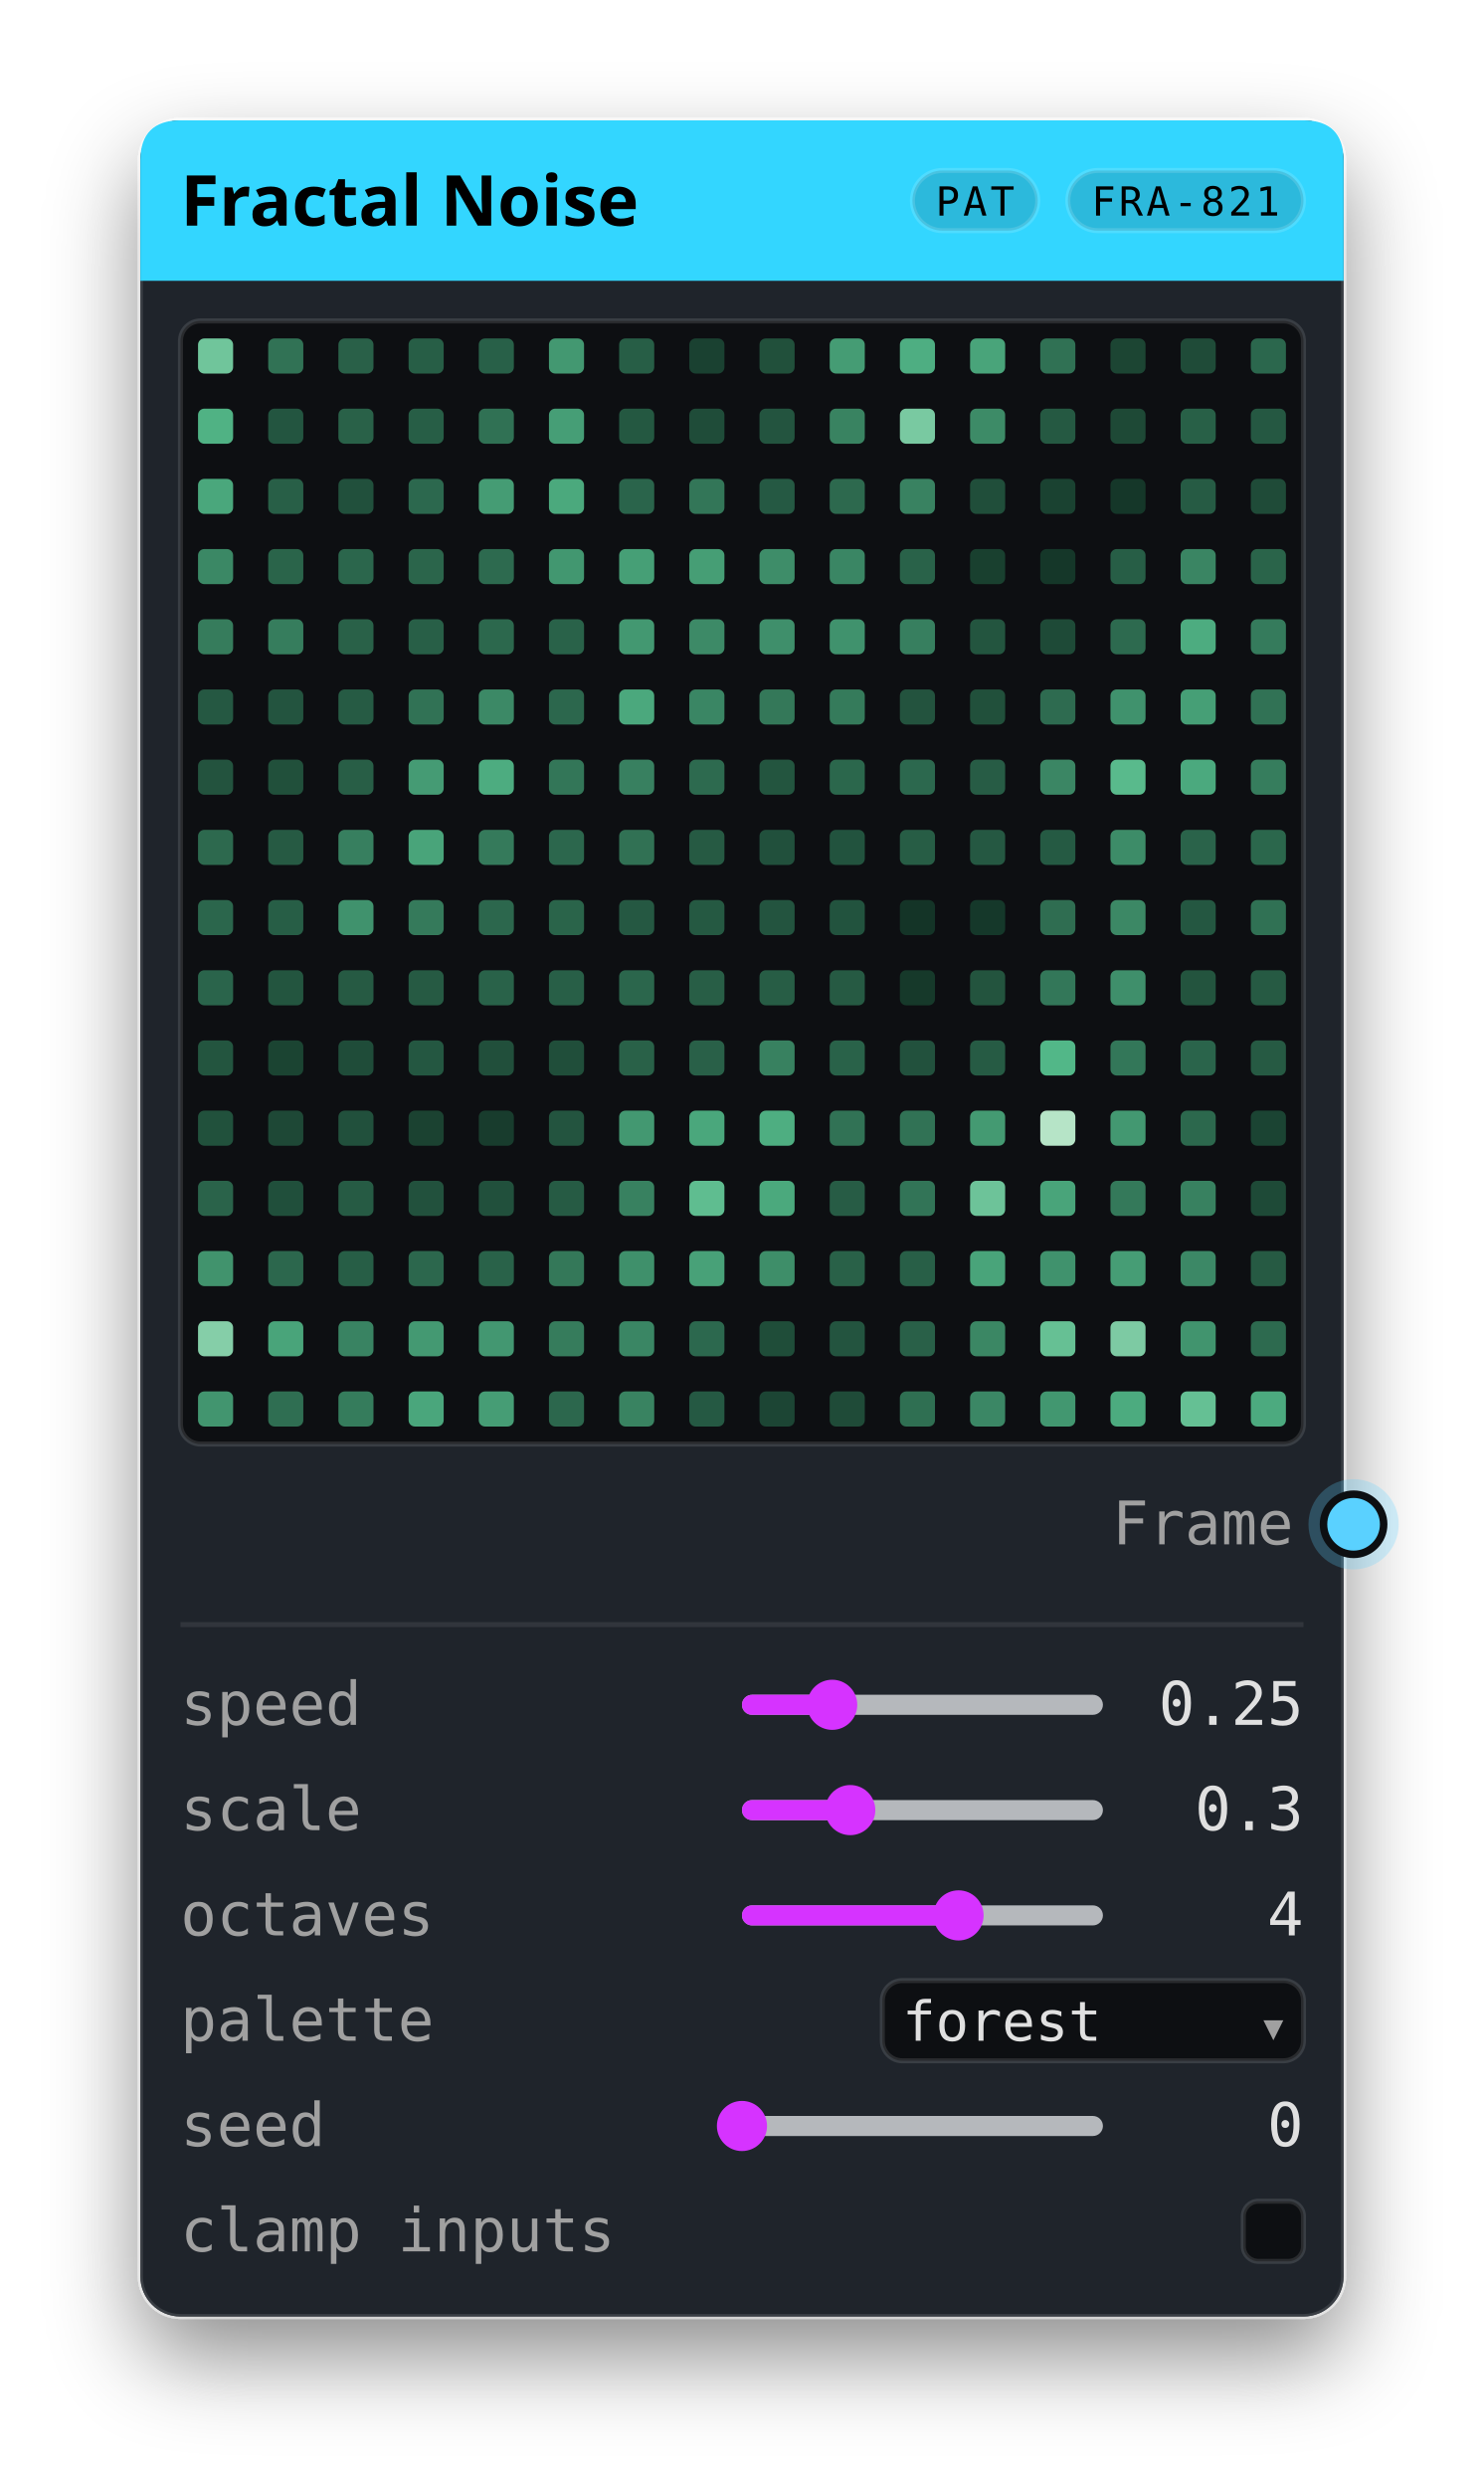
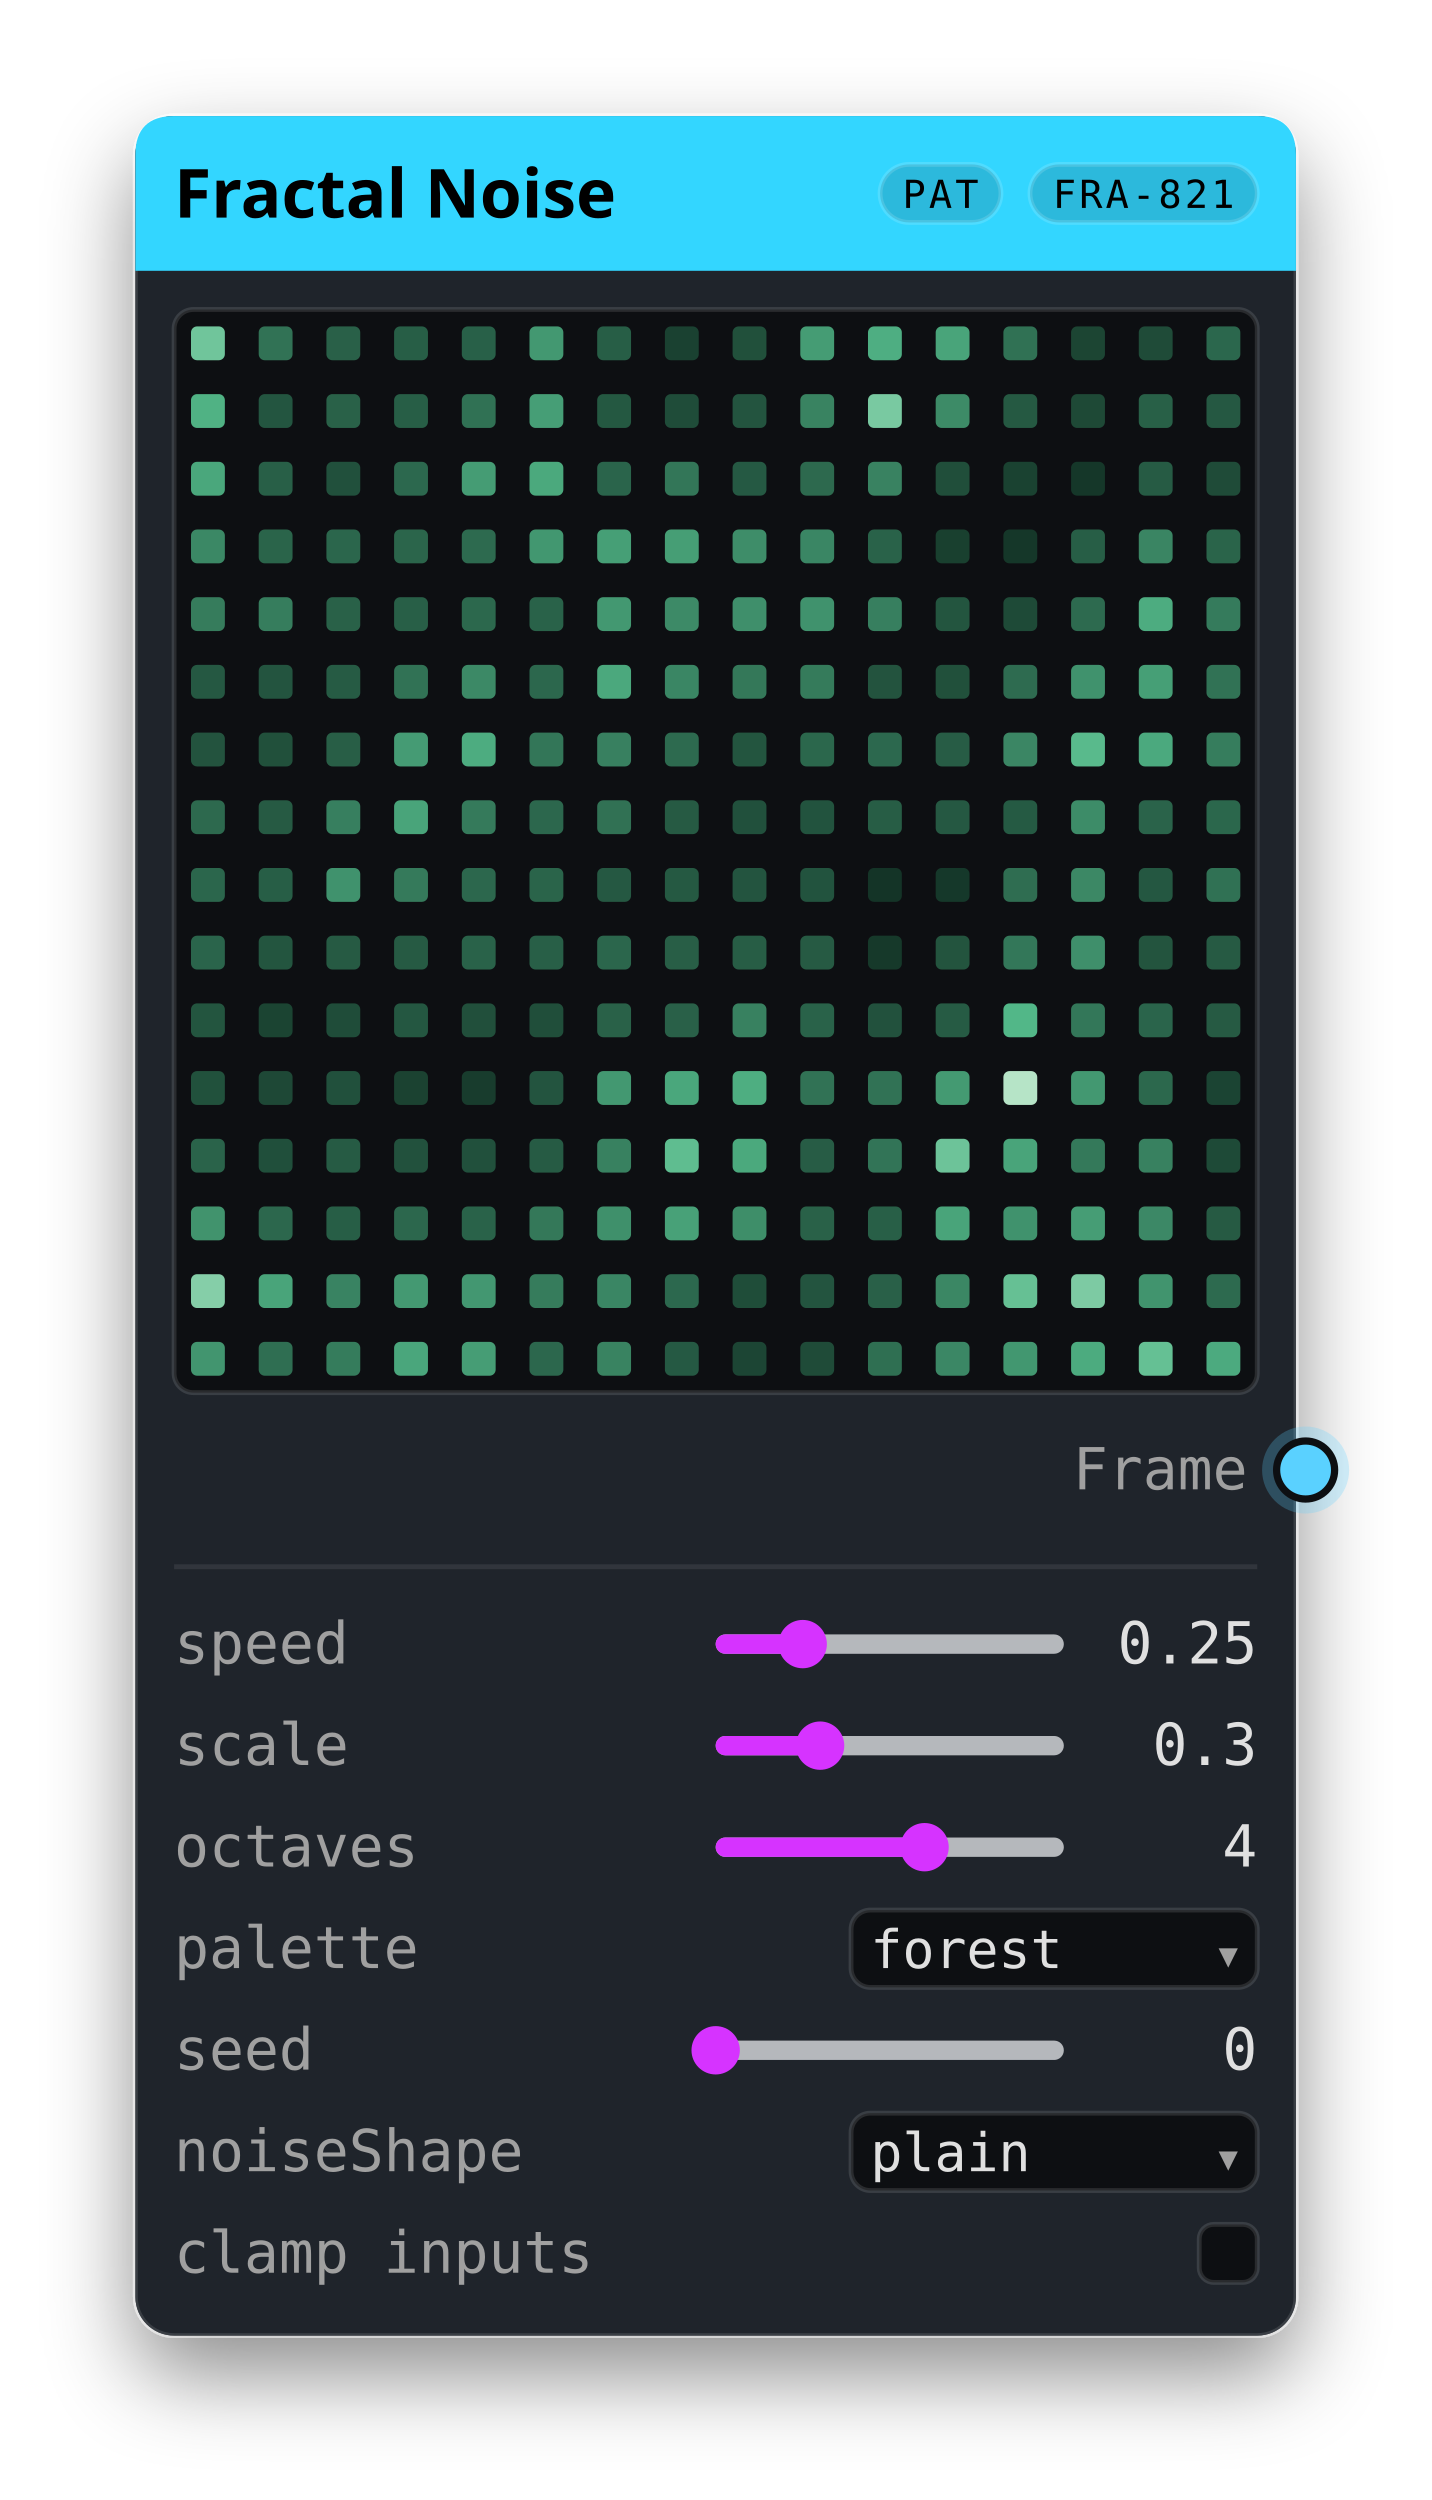
- <svg xmlns="http://www.w3.org/2000/svg" viewBox="0 0 296 496" width="296" height="496" role="img" aria-label="Fractal Noise node">
+ <svg xmlns="http://www.w3.org/2000/svg" viewBox="0 0 296 517" width="296" height="517" role="img" aria-label="Fractal Noise node">
  <defs>
    <filter id="shadow" x="-20%" y="-20%" width="140%" height="160%">
      <feDropShadow dx="0" dy="8" stdDeviation="9" flood-color="#000" flood-opacity="0.45" />
    </filter>
  </defs>
  <g transform="translate(28,24)">
-     <rect x="0" y="0" width="240" height="438" rx="8" fill="#1f242b" stroke="rgba(255,255,255,0.12)" filter="url(#shadow)" />
-     <rect x="0" y="0" width="240" height="438" rx="8" fill="#1f242b" stroke="rgba(255,255,255,0.12)" />
+     <rect x="0" y="0" width="240" height="459" rx="8" fill="#1f242b" stroke="rgba(255,255,255,0.12)" filter="url(#shadow)" />
+     <rect x="0" y="0" width="240" height="459" rx="8" fill="#1f242b" stroke="rgba(255,255,255,0.12)" />
    <path d="M0,32 L0,8 Q0,0 8,0 L232,0 Q240,0 240,8 L240,32 Z" fill="#33d6ff" />
    <text x="8" y="21" font-family="'Audiowide','Trebuchet MS','Arial Black',sans-serif" font-size="14" font-weight="600" fill="#000">Fractal Noise</text>
    <rect x="154" y="10" width="25" height="12" rx="6" fill="rgba(0,0,0,0.14)" stroke="rgba(255,255,255,0.14)" />
    <text x="166.5" y="19" text-anchor="middle" font-family="'JetBrains Mono','Cascadia Mono','Consolas',monospace" font-size="8" letter-spacing="0.08em" fill="#000">PAT</text>
    <rect x="185" y="10" width="47" height="12" rx="6" fill="rgba(0,0,0,0.14)" stroke="rgba(255,255,255,0.14)" />
    <text x="208.5" y="19" text-anchor="middle" font-family="'JetBrains Mono','Cascadia Mono','Consolas',monospace" font-size="8" letter-spacing="0.08em" fill="#000">FRA-821</text>
    <rect x="8" y="40" width="224" height="224" rx="4" fill="#0d0f12" stroke="rgba(255,255,255,0.12)" />
    <rect x="11.50" y="43.50" width="7.00" height="7.00" rx="1.26" fill="rgb(112,197,155)" />
    <rect x="25.50" y="43.50" width="7.00" height="7.00" rx="1.26" fill="rgb(49,114,85)" />
    <rect x="39.50" y="43.50" width="7.00" height="7.00" rx="1.26" fill="rgb(41,96,72)" />
    <rect x="53.50" y="43.50" width="7.00" height="7.00" rx="1.26" fill="rgb(39,94,70)" />
    <rect x="67.50" y="43.50" width="7.00" height="7.00" rx="1.26" fill="rgb(40,96,72)" />
    <rect x="81.50" y="43.50" width="7.00" height="7.00" rx="1.26" fill="rgb(67,152,113)" />
    <rect x="95.50" y="43.50" width="7.00" height="7.00" rx="1.26" fill="rgb(39,94,70)" />
    <rect x="109.50" y="43.50" width="7.00" height="7.00" rx="1.26" fill="rgb(26,65,49)" />
    <rect x="123.50" y="43.50" width="7.00" height="7.00" rx="1.26" fill="rgb(33,80,59)" />
    <rect x="137.50" y="43.50" width="7.00" height="7.00" rx="1.26" fill="rgb(69,156,116)" />
    <rect x="151.50" y="43.50" width="7.00" height="7.00" rx="1.26" fill="rgb(78,174,130)" />
    <rect x="165.50" y="43.50" width="7.00" height="7.00" rx="1.26" fill="rgb(73,164,122)" />
    <rect x="179.50" y="43.50" width="7.00" height="7.00" rx="1.26" fill="rgb(48,113,84)" />
    <rect x="193.50" y="43.50" width="7.00" height="7.00" rx="1.26" fill="rgb(28,69,51)" />
    <rect x="207.50" y="43.50" width="7.00" height="7.00" rx="1.26" fill="rgb(31,75,56)" />
    <rect x="221.50" y="43.50" width="7.00" height="7.00" rx="1.26" fill="rgb(43,103,77)" />
    <rect x="11.50" y="57.50" width="7.00" height="7.00" rx="1.26" fill="rgb(80,178,132)" />
    <rect x="25.50" y="57.50" width="7.00" height="7.00" rx="1.26" fill="rgb(35,85,64)" />
    <rect x="39.50" y="57.50" width="7.00" height="7.00" rx="1.26" fill="rgb(41,97,72)" />
    <rect x="53.50" y="57.50" width="7.00" height="7.00" rx="1.26" fill="rgb(39,94,70)" />
    <rect x="67.50" y="57.50" width="7.00" height="7.00" rx="1.26" fill="rgb(48,113,84)" />
    <rect x="81.50" y="57.50" width="7.00" height="7.00" rx="1.26" fill="rgb(70,158,118)" />
    <rect x="95.50" y="57.50" width="7.00" height="7.00" rx="1.26" fill="rgb(36,88,65)" />
    <rect x="109.50" y="57.50" width="7.00" height="7.00" rx="1.26" fill="rgb(31,76,57)" />
    <rect x="123.50" y="57.50" width="7.00" height="7.00" rx="1.26" fill="rgb(35,84,63)" />
    <rect x="137.50" y="57.50" width="7.00" height="7.00" rx="1.26" fill="rgb(57,131,97)" />
    <rect x="151.50" y="57.50" width="7.00" height="7.00" rx="1.26" fill="rgb(121,201,161)" />
    <rect x="165.50" y="57.50" width="7.00" height="7.00" rx="1.26" fill="rgb(61,139,103)" />
    <rect x="179.50" y="57.50" width="7.00" height="7.00" rx="1.26" fill="rgb(37,89,66)" />
    <rect x="193.50" y="57.50" width="7.00" height="7.00" rx="1.26" fill="rgb(30,73,54)" />
    <rect x="207.50" y="57.50" width="7.00" height="7.00" rx="1.26" fill="rgb(40,96,71)" />
    <rect x="221.50" y="57.50" width="7.00" height="7.00" rx="1.26" fill="rgb(37,88,66)" />
    <rect x="11.50" y="71.50" width="7.00" height="7.00" rx="1.26" fill="rgb(74,167,124)" />
    <rect x="25.50" y="71.50" width="7.00" height="7.00" rx="1.26" fill="rgb(40,95,71)" />
    <rect x="39.50" y="71.50" width="7.00" height="7.00" rx="1.26" fill="rgb(33,80,60)" />
    <rect x="53.50" y="71.50" width="7.00" height="7.00" rx="1.26" fill="rgb(44,104,78)" />
    <rect x="67.50" y="71.50" width="7.00" height="7.00" rx="1.26" fill="rgb(69,156,116)" />
    <rect x="81.50" y="71.50" width="7.00" height="7.00" rx="1.26" fill="rgb(75,169,125)" />
    <rect x="95.50" y="71.50" width="7.00" height="7.00" rx="1.26" fill="rgb(42,100,75)" />
    <rect x="109.50" y="71.50" width="7.00" height="7.00" rx="1.26" fill="rgb(51,118,88)" />
    <rect x="123.50" y="71.50" width="7.00" height="7.00" rx="1.26" fill="rgb(37,89,67)" />
    <rect x="137.50" y="71.50" width="7.00" height="7.00" rx="1.26" fill="rgb(45,105,78)" />
    <rect x="151.50" y="71.50" width="7.00" height="7.00" rx="1.26" fill="rgb(57,130,97)" />
    <rect x="165.50" y="71.50" width="7.00" height="7.00" rx="1.26" fill="rgb(32,78,58)" />
    <rect x="179.50" y="71.50" width="7.00" height="7.00" rx="1.26" fill="rgb(26,66,49)" />
    <rect x="193.50" y="71.50" width="7.00" height="7.00" rx="1.26" fill="rgb(21,55,41)" />
    <rect x="207.50" y="71.50" width="7.00" height="7.00" rx="1.26" fill="rgb(38,91,68)" />
    <rect x="221.50" y="71.50" width="7.00" height="7.00" rx="1.26" fill="rgb(31,75,56)" />
    <rect x="11.50" y="85.50" width="7.00" height="7.00" rx="1.26" fill="rgb(59,136,101)" />
    <rect x="25.50" y="85.50" width="7.00" height="7.00" rx="1.26" fill="rgb(42,100,74)" />
    <rect x="39.50" y="85.50" width="7.00" height="7.00" rx="1.26" fill="rgb(43,102,76)" />
    <rect x="53.50" y="85.50" width="7.00" height="7.00" rx="1.26" fill="rgb(43,101,75)" />
    <rect x="67.50" y="85.50" width="7.00" height="7.00" rx="1.26" fill="rgb(45,106,79)" />
    <rect x="81.50" y="85.50" width="7.00" height="7.00" rx="1.26" fill="rgb(66,151,112)" />
    <rect x="95.50" y="85.50" width="7.00" height="7.00" rx="1.26" fill="rgb(70,159,118)" />
    <rect x="109.50" y="85.50" width="7.00" height="7.00" rx="1.26" fill="rgb(70,158,117)" />
    <rect x="123.50" y="85.50" width="7.00" height="7.00" rx="1.26" fill="rgb(62,141,105)" />
    <rect x="137.50" y="85.50" width="7.00" height="7.00" rx="1.26" fill="rgb(58,134,100)" />
    <rect x="151.50" y="85.50" width="7.00" height="7.00" rx="1.26" fill="rgb(41,98,73)" />
    <rect x="165.50" y="85.50" width="7.00" height="7.00" rx="1.26" fill="rgb(25,64,47)" />
    <rect x="179.50" y="85.50" width="7.00" height="7.00" rx="1.26" fill="rgb(21,55,41)" />
    <rect x="193.50" y="85.50" width="7.00" height="7.00" rx="1.26" fill="rgb(39,94,70)" />
    <rect x="207.50" y="85.50" width="7.00" height="7.00" rx="1.26" fill="rgb(58,133,99)" />
    <rect x="221.50" y="85.50" width="7.00" height="7.00" rx="1.26" fill="rgb(42,100,74)" />
    <rect x="11.50" y="99.50" width="7.00" height="7.00" rx="1.26" fill="rgb(54,124,92)" />
    <rect x="25.50" y="99.50" width="7.00" height="7.00" rx="1.26" fill="rgb(54,125,93)" />
    <rect x="39.50" y="99.50" width="7.00" height="7.00" rx="1.26" fill="rgb(41,97,72)" />
    <rect x="53.50" y="99.50" width="7.00" height="7.00" rx="1.26" fill="rgb(40,95,71)" />
    <rect x="67.50" y="99.50" width="7.00" height="7.00" rx="1.26" fill="rgb(44,104,77)" />
    <rect x="81.50" y="99.50" width="7.00" height="7.00" rx="1.26" fill="rgb(41,98,73)" />
    <rect x="95.50" y="99.50" width="7.00" height="7.00" rx="1.26" fill="rgb(67,152,113)" />
    <rect x="109.50" y="99.50" width="7.00" height="7.00" rx="1.26" fill="rgb(61,138,103)" />
    <rect x="123.50" y="99.50" width="7.00" height="7.00" rx="1.26" fill="rgb(63,143,107)" />
    <rect x="137.50" y="99.50" width="7.00" height="7.00" rx="1.26" fill="rgb(64,146,109)" />
    <rect x="151.50" y="99.50" width="7.00" height="7.00" rx="1.26" fill="rgb(55,127,95)" />
    <rect x="165.50" y="99.50" width="7.00" height="7.00" rx="1.26" fill="rgb(35,85,63)" />
    <rect x="179.50" y="99.50" width="7.00" height="7.00" rx="1.26" fill="rgb(30,74,55)" />
    <rect x="193.50" y="99.50" width="7.00" height="7.00" rx="1.26" fill="rgb(45,106,79)" />
    <rect x="207.50" y="99.50" width="7.00" height="7.00" rx="1.26" fill="rgb(77,172,128)" />
    <rect x="221.50" y="99.50" width="7.00" height="7.00" rx="1.26" fill="rgb(53,123,92)" />
    <rect x="11.50" y="113.50" width="7.00" height="7.00" rx="1.26" fill="rgb(37,88,66)" />
    <rect x="25.50" y="113.50" width="7.00" height="7.00" rx="1.26" fill="rgb(35,84,63)" />
    <rect x="39.50" y="113.50" width="7.00" height="7.00" rx="1.26" fill="rgb(38,91,68)" />
    <rect x="53.50" y="113.50" width="7.00" height="7.00" rx="1.26" fill="rgb(49,114,85)" />
    <rect x="67.50" y="113.50" width="7.00" height="7.00" rx="1.26" fill="rgb(60,137,102)" />
    <rect x="81.50" y="113.50" width="7.00" height="7.00" rx="1.26" fill="rgb(44,103,77)" />
    <rect x="95.50" y="113.50" width="7.00" height="7.00" rx="1.26" fill="rgb(75,168,125)" />
    <rect x="109.50" y="113.50" width="7.00" height="7.00" rx="1.26" fill="rgb(58,134,100)" />
    <rect x="123.50" y="113.50" width="7.00" height="7.00" rx="1.26" fill="rgb(52,120,89)" />
    <rect x="137.50" y="113.50" width="7.00" height="7.00" rx="1.26" fill="rgb(53,123,91)" />
    <rect x="151.50" y="113.50" width="7.00" height="7.00" rx="1.26" fill="rgb(35,83,62)" />
    <rect x="165.50" y="113.50" width="7.00" height="7.00" rx="1.26" fill="rgb(33,80,59)" />
    <rect x="179.50" y="113.50" width="7.00" height="7.00" rx="1.26" fill="rgb(46,107,80)" />
    <rect x="193.50" y="113.50" width="7.00" height="7.00" rx="1.26" fill="rgb(64,146,109)" />
    <rect x="207.50" y="113.50" width="7.00" height="7.00" rx="1.26" fill="rgb(70,159,118)" />
    <rect x="221.50" y="113.50" width="7.00" height="7.00" rx="1.26" fill="rgb(49,114,85)" />
    <rect x="11.50" y="127.50" width="7.00" height="7.00" rx="1.26" fill="rgb(35,83,62)" />
    <rect x="25.50" y="127.50" width="7.00" height="7.00" rx="1.26" fill="rgb(33,80,59)" />
    <rect x="39.50" y="127.50" width="7.00" height="7.00" rx="1.26" fill="rgb(40,94,70)" />
    <rect x="53.50" y="127.50" width="7.00" height="7.00" rx="1.26" fill="rgb(69,155,116)" />
    <rect x="67.50" y="127.50" width="7.00" height="7.00" rx="1.26" fill="rgb(77,172,128)" />
    <rect x="81.50" y="127.50" width="7.00" height="7.00" rx="1.26" fill="rgb(51,118,88)" />
    <rect x="95.50" y="127.50" width="7.00" height="7.00" rx="1.26" fill="rgb(56,128,96)" />
    <rect x="109.50" y="127.50" width="7.00" height="7.00" rx="1.26" fill="rgb(45,106,79)" />
    <rect x="123.50" y="127.50" width="7.00" height="7.00" rx="1.26" fill="rgb(35,85,63)" />
    <rect x="137.50" y="127.50" width="7.00" height="7.00" rx="1.26" fill="rgb(43,103,76)" />
    <rect x="151.50" y="127.50" width="7.00" height="7.00" rx="1.26" fill="rgb(44,104,78)" />
    <rect x="165.50" y="127.50" width="7.00" height="7.00" rx="1.26" fill="rgb(39,92,69)" />
    <rect x="179.50" y="127.50" width="7.00" height="7.00" rx="1.26" fill="rgb(59,134,100)" />
    <rect x="193.50" y="127.50" width="7.00" height="7.00" rx="1.26" fill="rgb(89,186,140)" />
    <rect x="207.50" y="127.50" width="7.00" height="7.00" rx="1.26" fill="rgb(75,169,126)" />
    <rect x="221.50" y="127.50" width="7.00" height="7.00" rx="1.26" fill="rgb(54,125,93)" />
    <rect x="11.50" y="141.50" width="7.00" height="7.00" rx="1.26" fill="rgb(45,105,78)" />
    <rect x="25.50" y="141.50" width="7.00" height="7.00" rx="1.26" fill="rgb(38,90,67)" />
    <rect x="39.50" y="141.50" width="7.00" height="7.00" rx="1.26" fill="rgb(55,127,95)" />
    <rect x="53.50" y="141.50" width="7.00" height="7.00" rx="1.26" fill="rgb(73,164,122)" />
    <rect x="67.50" y="141.50" width="7.00" height="7.00" rx="1.26" fill="rgb(53,122,91)" />
    <rect x="81.50" y="141.50" width="7.00" height="7.00" rx="1.26" fill="rgb(44,103,77)" />
    <rect x="95.50" y="141.50" width="7.00" height="7.00" rx="1.26" fill="rgb(49,113,84)" />
    <rect x="109.50" y="141.50" width="7.00" height="7.00" rx="1.26" fill="rgb(38,90,67)" />
    <rect x="123.50" y="141.50" width="7.00" height="7.00" rx="1.26" fill="rgb(33,80,60)" />
    <rect x="137.50" y="141.50" width="7.00" height="7.00" rx="1.26" fill="rgb(34,83,62)" />
    <rect x="151.50" y="141.50" width="7.00" height="7.00" rx="1.26" fill="rgb(39,93,69)" />
    <rect x="165.50" y="141.50" width="7.00" height="7.00" rx="1.26" fill="rgb(37,88,66)" />
    <rect x="179.50" y="141.50" width="7.00" height="7.00" rx="1.26" fill="rgb(37,90,67)" />
    <rect x="193.50" y="141.50" width="7.00" height="7.00" rx="1.26" fill="rgb(61,140,104)" />
    <rect x="207.50" y="141.50" width="7.00" height="7.00" rx="1.26" fill="rgb(42,99,74)" />
    <rect x="221.50" y="141.50" width="7.00" height="7.00" rx="1.26" fill="rgb(43,103,76)" />
    <rect x="11.50" y="155.50" width="7.00" height="7.00" rx="1.26" fill="rgb(43,102,76)" />
    <rect x="25.50" y="155.50" width="7.00" height="7.00" rx="1.26" fill="rgb(39,94,70)" />
    <rect x="39.50" y="155.50" width="7.00" height="7.00" rx="1.26" fill="rgb(64,146,109)" />
    <rect x="53.50" y="155.50" width="7.00" height="7.00" rx="1.26" fill="rgb(53,122,91)" />
    <rect x="67.50" y="155.50" width="7.00" height="7.00" rx="1.26" fill="rgb(44,103,77)" />
    <rect x="81.50" y="155.50" width="7.00" height="7.00" rx="1.26" fill="rgb(42,100,74)" />
    <rect x="95.50" y="155.50" width="7.00" height="7.00" rx="1.26" fill="rgb(37,88,66)" />
    <rect x="109.50" y="155.50" width="7.00" height="7.00" rx="1.26" fill="rgb(37,89,66)" />
    <rect x="123.50" y="155.50" width="7.00" height="7.00" rx="1.26" fill="rgb(35,84,63)" />
    <rect x="137.50" y="155.50" width="7.00" height="7.00" rx="1.26" fill="rgb(34,83,62)" />
    <rect x="151.50" y="155.50" width="7.00" height="7.00" rx="1.26" fill="rgb(20,52,39)" />
    <rect x="165.50" y="155.50" width="7.00" height="7.00" rx="1.26" fill="rgb(21,56,42)" />
    <rect x="179.50" y="155.50" width="7.00" height="7.00" rx="1.26" fill="rgb(47,109,81)" />
    <rect x="193.50" y="155.50" width="7.00" height="7.00" rx="1.26" fill="rgb(60,136,101)" />
    <rect x="207.50" y="155.50" width="7.00" height="7.00" rx="1.26" fill="rgb(36,87,65)" />
    <rect x="221.50" y="155.50" width="7.00" height="7.00" rx="1.26" fill="rgb(48,113,84)" />
    <rect x="11.50" y="169.50" width="7.00" height="7.00" rx="1.26" fill="rgb(42,100,75)" />
    <rect x="25.50" y="169.50" width="7.00" height="7.00" rx="1.26" fill="rgb(35,85,63)" />
    <rect x="39.50" y="169.50" width="7.00" height="7.00" rx="1.26" fill="rgb(38,90,67)" />
    <rect x="53.50" y="169.50" width="7.00" height="7.00" rx="1.26" fill="rgb(38,90,67)" />
    <rect x="67.50" y="169.50" width="7.00" height="7.00" rx="1.26" fill="rgb(41,98,73)" />
    <rect x="81.50" y="169.50" width="7.00" height="7.00" rx="1.26" fill="rgb(40,95,71)" />
    <rect x="95.50" y="169.50" width="7.00" height="7.00" rx="1.26" fill="rgb(43,102,76)" />
    <rect x="109.50" y="169.50" width="7.00" height="7.00" rx="1.26" fill="rgb(40,94,70)" />
    <rect x="123.50" y="169.50" width="7.00" height="7.00" rx="1.26" fill="rgb(39,93,69)" />
    <rect x="137.50" y="169.50" width="7.00" height="7.00" rx="1.26" fill="rgb(38,90,67)" />
    <rect x="151.50" y="169.50" width="7.00" height="7.00" rx="1.26" fill="rgb(22,57,42)" />
    <rect x="165.50" y="169.50" width="7.00" height="7.00" rx="1.26" fill="rgb(35,84,62)" />
    <rect x="179.50" y="169.50" width="7.00" height="7.00" rx="1.26" fill="rgb(51,119,89)" />
    <rect x="193.50" y="169.50" width="7.00" height="7.00" rx="1.26" fill="rgb(63,143,107)" />
    <rect x="207.50" y="169.50" width="7.00" height="7.00" rx="1.26" fill="rgb(35,84,62)" />
    <rect x="221.50" y="169.50" width="7.00" height="7.00" rx="1.26" fill="rgb(38,90,67)" />
    <rect x="11.50" y="183.50" width="7.00" height="7.00" rx="1.26" fill="rgb(35,85,63)" />
    <rect x="25.50" y="183.50" width="7.00" height="7.00" rx="1.26" fill="rgb(27,68,50)" />
    <rect x="39.50" y="183.50" width="7.00" height="7.00" rx="1.26" fill="rgb(31,76,57)" />
    <rect x="53.50" y="183.50" width="7.00" height="7.00" rx="1.26" fill="rgb(36,87,65)" />
    <rect x="67.50" y="183.50" width="7.00" height="7.00" rx="1.26" fill="rgb(33,79,59)" />
    <rect x="81.50" y="183.50" width="7.00" height="7.00" rx="1.26" fill="rgb(32,78,58)" />
    <rect x="95.50" y="183.50" width="7.00" height="7.00" rx="1.26" fill="rgb(41,97,72)" />
    <rect x="109.50" y="183.50" width="7.00" height="7.00" rx="1.26" fill="rgb(41,96,72)" />
    <rect x="123.50" y="183.50" width="7.00" height="7.00" rx="1.26" fill="rgb(56,129,96)" />
    <rect x="137.50" y="183.50" width="7.00" height="7.00" rx="1.26" fill="rgb(41,98,73)" />
    <rect x="151.50" y="183.50" width="7.00" height="7.00" rx="1.26" fill="rgb(34,81,61)" />
    <rect x="165.50" y="183.50" width="7.00" height="7.00" rx="1.26" fill="rgb(38,91,68)" />
    <rect x="179.50" y="183.50" width="7.00" height="7.00" rx="1.26" fill="rgb(82,183,136)" />
    <rect x="193.50" y="183.50" width="7.00" height="7.00" rx="1.26" fill="rgb(51,119,89)" />
    <rect x="207.50" y="183.50" width="7.00" height="7.00" rx="1.26" fill="rgb(42,100,75)" />
    <rect x="221.50" y="183.50" width="7.00" height="7.00" rx="1.26" fill="rgb(38,90,67)" />
    <rect x="11.50" y="197.50" width="7.00" height="7.00" rx="1.26" fill="rgb(33,81,60)" />
    <rect x="25.50" y="197.50" width="7.00" height="7.00" rx="1.26" fill="rgb(30,72,54)" />
    <rect x="39.50" y="197.50" width="7.00" height="7.00" rx="1.26" fill="rgb(33,80,60)" />
    <rect x="53.50" y="197.50" width="7.00" height="7.00" rx="1.26" fill="rgb(27,66,49)" />
    <rect x="67.50" y="197.50" width="7.00" height="7.00" rx="1.26" fill="rgb(24,60,45)" />
    <rect x="81.50" y="197.50" width="7.00" height="7.00" rx="1.26" fill="rgb(35,84,63)" />
    <rect x="95.50" y="197.50" width="7.00" height="7.00" rx="1.26" fill="rgb(67,152,113)" />
    <rect x="109.50" y="197.50" width="7.00" height="7.00" rx="1.26" fill="rgb(74,167,124)" />
    <rect x="123.50" y="197.50" width="7.00" height="7.00" rx="1.26" fill="rgb(78,174,129)" />
    <rect x="137.50" y="197.50" width="7.00" height="7.00" rx="1.26" fill="rgb(49,114,85)" />
    <rect x="151.50" y="197.50" width="7.00" height="7.00" rx="1.26" fill="rgb(49,114,85)" />
    <rect x="165.50" y="197.50" width="7.00" height="7.00" rx="1.26" fill="rgb(68,154,114)" />
    <rect x="179.50" y="197.50" width="7.00" height="7.00" rx="1.26" fill="rgb(182,228,199)" />
    <rect x="193.50" y="197.50" width="7.00" height="7.00" rx="1.26" fill="rgb(67,152,113)" />
    <rect x="207.50" y="197.50" width="7.00" height="7.00" rx="1.26" fill="rgb(44,104,77)" />
    <rect x="221.50" y="197.50" width="7.00" height="7.00" rx="1.26" fill="rgb(27,68,51)" />
    <rect x="11.50" y="211.50" width="7.00" height="7.00" rx="1.26" fill="rgb(42,99,74)" />
    <rect x="25.50" y="211.50" width="7.00" height="7.00" rx="1.26" fill="rgb(32,79,59)" />
    <rect x="39.50" y="211.50" width="7.00" height="7.00" rx="1.26" fill="rgb(38,91,68)" />
    <rect x="53.50" y="211.50" width="7.00" height="7.00" rx="1.26" fill="rgb(34,81,61)" />
    <rect x="67.50" y="211.50" width="7.00" height="7.00" rx="1.26" fill="rgb(33,80,60)" />
    <rect x="81.50" y="211.50" width="7.00" height="7.00" rx="1.26" fill="rgb(38,91,68)" />
    <rect x="95.50" y="211.50" width="7.00" height="7.00" rx="1.26" fill="rgb(56,129,96)" />
    <rect x="109.50" y="211.50" width="7.00" height="7.00" rx="1.26" fill="rgb(95,189,144)" />
    <rect x="123.50" y="211.50" width="7.00" height="7.00" rx="1.26" fill="rgb(75,169,125)" />
    <rect x="137.50" y="211.50" width="7.00" height="7.00" rx="1.26" fill="rgb(39,92,69)" />
    <rect x="151.50" y="211.50" width="7.00" height="7.00" rx="1.26" fill="rgb(50,116,87)" />
    <rect x="165.50" y="211.50" width="7.00" height="7.00" rx="1.26" fill="rgb(109,195,153)" />
    <rect x="179.50" y="211.50" width="7.00" height="7.00" rx="1.26" fill="rgb(73,164,122)" />
    <rect x="193.50" y="211.50" width="7.00" height="7.00" rx="1.26" fill="rgb(52,121,90)" />
    <rect x="207.50" y="211.50" width="7.00" height="7.00" rx="1.26" fill="rgb(56,129,96)" />
    <rect x="221.50" y="211.50" width="7.00" height="7.00" rx="1.26" fill="rgb(30,74,55)" />
    <rect x="11.50" y="225.50" width="7.00" height="7.00" rx="1.26" fill="rgb(65,147,109)" />
    <rect x="25.50" y="225.50" width="7.00" height="7.00" rx="1.26" fill="rgb(44,103,77)" />
    <rect x="39.50" y="225.50" width="7.00" height="7.00" rx="1.26" fill="rgb(39,94,70)" />
    <rect x="53.50" y="225.50" width="7.00" height="7.00" rx="1.26" fill="rgb(44,103,77)" />
    <rect x="67.50" y="225.50" width="7.00" height="7.00" rx="1.26" fill="rgb(41,98,73)" />
    <rect x="81.50" y="225.50" width="7.00" height="7.00" rx="1.26" fill="rgb(52,120,89)" />
    <rect x="95.50" y="225.50" width="7.00" height="7.00" rx="1.26" fill="rgb(63,144,107)" />
    <rect x="109.50" y="225.50" width="7.00" height="7.00" rx="1.26" fill="rgb(72,161,120)" />
    <rect x="123.50" y="225.50" width="7.00" height="7.00" rx="1.26" fill="rgb(62,142,105)" />
    <rect x="137.50" y="225.50" width="7.00" height="7.00" rx="1.26" fill="rgb(41,97,72)" />
    <rect x="151.50" y="225.50" width="7.00" height="7.00" rx="1.26" fill="rgb(40,95,71)" />
    <rect x="165.50" y="225.50" width="7.00" height="7.00" rx="1.26" fill="rgb(73,164,122)" />
    <rect x="179.50" y="225.50" width="7.00" height="7.00" rx="1.26" fill="rgb(64,146,109)" />
    <rect x="193.50" y="225.50" width="7.00" height="7.00" rx="1.26" fill="rgb(70,157,117)" />
    <rect x="207.50" y="225.50" width="7.00" height="7.00" rx="1.26" fill="rgb(60,136,102)" />
    <rect x="221.50" y="225.50" width="7.00" height="7.00" rx="1.26" fill="rgb(38,90,67)" />
    <rect x="11.50" y="239.50" width="7.00" height="7.00" rx="1.26" fill="rgb(133,206,168)" />
    <rect x="25.50" y="239.50" width="7.00" height="7.00" rx="1.26" fill="rgb(73,164,122)" />
    <rect x="39.50" y="239.50" width="7.00" height="7.00" rx="1.26" fill="rgb(57,131,98)" />
    <rect x="53.50" y="239.50" width="7.00" height="7.00" rx="1.26" fill="rgb(68,153,114)" />
    <rect x="67.50" y="239.50" width="7.00" height="7.00" rx="1.26" fill="rgb(67,151,113)" />
    <rect x="81.50" y="239.50" width="7.00" height="7.00" rx="1.26" fill="rgb(54,124,92)" />
    <rect x="95.50" y="239.50" width="7.00" height="7.00" rx="1.26" fill="rgb(58,134,100)" />
    <rect x="109.50" y="239.50" width="7.00" height="7.00" rx="1.26" fill="rgb(44,104,78)" />
    <rect x="123.50" y="239.50" width="7.00" height="7.00" rx="1.26" fill="rgb(31,77,57)" />
    <rect x="137.50" y="239.50" width="7.00" height="7.00" rx="1.26" fill="rgb(35,84,63)" />
    <rect x="151.50" y="239.50" width="7.00" height="7.00" rx="1.26" fill="rgb(41,96,72)" />
    <rect x="165.50" y="239.50" width="7.00" height="7.00" rx="1.26" fill="rgb(59,135,100)" />
    <rect x="179.50" y="239.50" width="7.00" height="7.00" rx="1.26" fill="rgb(102,192,148)" />
    <rect x="193.50" y="239.50" width="7.00" height="7.00" rx="1.26" fill="rgb(125,202,163)" />
    <rect x="207.50" y="239.50" width="7.00" height="7.00" rx="1.26" fill="rgb(65,148,110)" />
    <rect x="221.50" y="239.50" width="7.00" height="7.00" rx="1.26" fill="rgb(45,106,79)" />
    <rect x="11.50" y="253.50" width="7.00" height="7.00" rx="1.26" fill="rgb(66,149,111)" />
    <rect x="25.50" y="253.50" width="7.00" height="7.00" rx="1.26" fill="rgb(47,110,82)" />
    <rect x="39.50" y="253.50" width="7.00" height="7.00" rx="1.26" fill="rgb(53,124,92)" />
    <rect x="53.50" y="253.50" width="7.00" height="7.00" rx="1.26" fill="rgb(74,166,124)" />
    <rect x="67.50" y="253.50" width="7.00" height="7.00" rx="1.26" fill="rgb(70,157,117)" />
    <rect x="81.50" y="253.50" width="7.00" height="7.00" rx="1.26" fill="rgb(44,103,77)" />
    <rect x="95.50" y="253.50" width="7.00" height="7.00" rx="1.26" fill="rgb(57,131,97)" />
    <rect x="109.50" y="253.50" width="7.00" height="7.00" rx="1.26" fill="rgb(37,89,67)" />
    <rect x="123.50" y="253.50" width="7.00" height="7.00" rx="1.26" fill="rgb(28,69,52)" />
    <rect x="137.50" y="253.50" width="7.00" height="7.00" rx="1.26" fill="rgb(31,75,56)" />
    <rect x="151.50" y="253.50" width="7.00" height="7.00" rx="1.26" fill="rgb(47,111,82)" />
    <rect x="165.50" y="253.50" width="7.00" height="7.00" rx="1.26" fill="rgb(59,135,101)" />
    <rect x="179.50" y="253.50" width="7.00" height="7.00" rx="1.26" fill="rgb(66,151,112)" />
    <rect x="193.50" y="253.50" width="7.00" height="7.00" rx="1.26" fill="rgb(76,171,127)" />
    <rect x="207.50" y="253.50" width="7.00" height="7.00" rx="1.26" fill="rgb(101,192,148)" />
    <rect x="221.50" y="253.50" width="7.00" height="7.00" rx="1.26" fill="rgb(76,170,127)" />
    <circle cx="242" cy="280" r="9" fill="#5ad1ff" opacity="0.25" />
    <circle cx="242" cy="280" r="6" fill="#5ad1ff" stroke="#0d0f12" stroke-width="1.5" />
    <text x="230" y="284" text-anchor="end" font-family="'JetBrains Mono','Cascadia Mono','Consolas',monospace" font-size="12" fill="#a0a0a0">Frame</text>
    <line x1="8" y1="300" x2="232" y2="300" stroke="rgba(255,255,255,0.08)" />
    <text x="8" y="320" font-family="'JetBrains Mono','Cascadia Mono','Consolas',monospace" font-size="12" fill="#a0a0a0">speed</text>
    <g>
      <rect x="120" y="314" width="72" height="4" rx="2" fill="#cfd2d6" opacity="0.85" />
      <rect x="120" y="314" width="18.0" height="4" rx="2" fill="#d633ff" />
      <circle cx="138.0" cy="316" r="5" fill="#d633ff" />
      <text x="232" y="320" text-anchor="end" font-family="'JetBrains Mono','Cascadia Mono','Consolas',monospace" font-size="12" fill="#e0e0e0">0.25</text>
    </g>
    <text x="8" y="341" font-family="'JetBrains Mono','Cascadia Mono','Consolas',monospace" font-size="12" fill="#a0a0a0">scale</text>
    <g>
      <rect x="120" y="335" width="72" height="4" rx="2" fill="#cfd2d6" opacity="0.85" />
      <rect x="120" y="335" width="21.6" height="4" rx="2" fill="#d633ff" />
      <circle cx="141.6" cy="337" r="5" fill="#d633ff" />
      <text x="232" y="341" text-anchor="end" font-family="'JetBrains Mono','Cascadia Mono','Consolas',monospace" font-size="12" fill="#e0e0e0">0.3</text>
    </g>
    <text x="8" y="362" font-family="'JetBrains Mono','Cascadia Mono','Consolas',monospace" font-size="12" fill="#a0a0a0">octaves</text>
    <g>
      <rect x="120" y="356" width="72" height="4" rx="2" fill="#cfd2d6" opacity="0.85" />
      <rect x="120" y="356" width="43.2" height="4" rx="2" fill="#d633ff" />
      <circle cx="163.2" cy="358" r="5" fill="#d633ff" />
      <text x="232" y="362" text-anchor="end" font-family="'JetBrains Mono','Cascadia Mono','Consolas',monospace" font-size="12" fill="#e0e0e0">4</text>
    </g>
    <text x="8" y="383" font-family="'JetBrains Mono','Cascadia Mono','Consolas',monospace" font-size="12" fill="#a0a0a0">palette</text>
    <g>
      <rect x="148" y="371" width="84" height="16" rx="4" fill="#0d0f12" stroke="rgba(255,255,255,0.12)" />
      <text x="152" y="383" font-family="'JetBrains Mono','Cascadia Mono','Consolas',monospace" font-size="11" fill="#e0e0e0">forest</text>
      <text x="228" y="383" text-anchor="end" font-size="8" fill="#a0a0a0">▾</text>
    </g>
    <text x="8" y="404" font-family="'JetBrains Mono','Cascadia Mono','Consolas',monospace" font-size="12" fill="#a0a0a0">seed</text>
    <g>
      <rect x="120" y="398" width="72" height="4" rx="2" fill="#cfd2d6" opacity="0.85" />
      <rect x="120" y="398" width="0.0" height="4" rx="2" fill="#d633ff" />
      <circle cx="120.0" cy="400" r="5" fill="#d633ff" />
      <text x="232" y="404" text-anchor="end" font-family="'JetBrains Mono','Cascadia Mono','Consolas',monospace" font-size="12" fill="#e0e0e0">0</text>
    </g>
-     <text x="8" y="425" font-family="'JetBrains Mono','Cascadia Mono','Consolas',monospace" font-size="12" fill="#a0a0a0">clamp inputs</text>
-     <g>
-       <rect x="220" y="415" width="12" height="12" rx="3" fill="#0d0f12" stroke="rgba(255,255,255,0.12)" />
+     <text x="8" y="425" font-family="'JetBrains Mono','Cascadia Mono','Consolas',monospace" font-size="12" fill="#a0a0a0">noiseShape</text>
+     <g>
+       <rect x="148" y="413" width="84" height="16" rx="4" fill="#0d0f12" stroke="rgba(255,255,255,0.12)" />
+       <text x="152" y="425" font-family="'JetBrains Mono','Cascadia Mono','Consolas',monospace" font-size="11" fill="#e0e0e0">plain</text>
+       <text x="228" y="425" text-anchor="end" font-size="8" fill="#a0a0a0">▾</text>
+     </g>
+     <text x="8" y="446" font-family="'JetBrains Mono','Cascadia Mono','Consolas',monospace" font-size="12" fill="#a0a0a0">clamp inputs</text>
+     <g>
+       <rect x="220" y="436" width="12" height="12" rx="3" fill="#0d0f12" stroke="rgba(255,255,255,0.12)" />
    </g>
  </g>
</svg>
